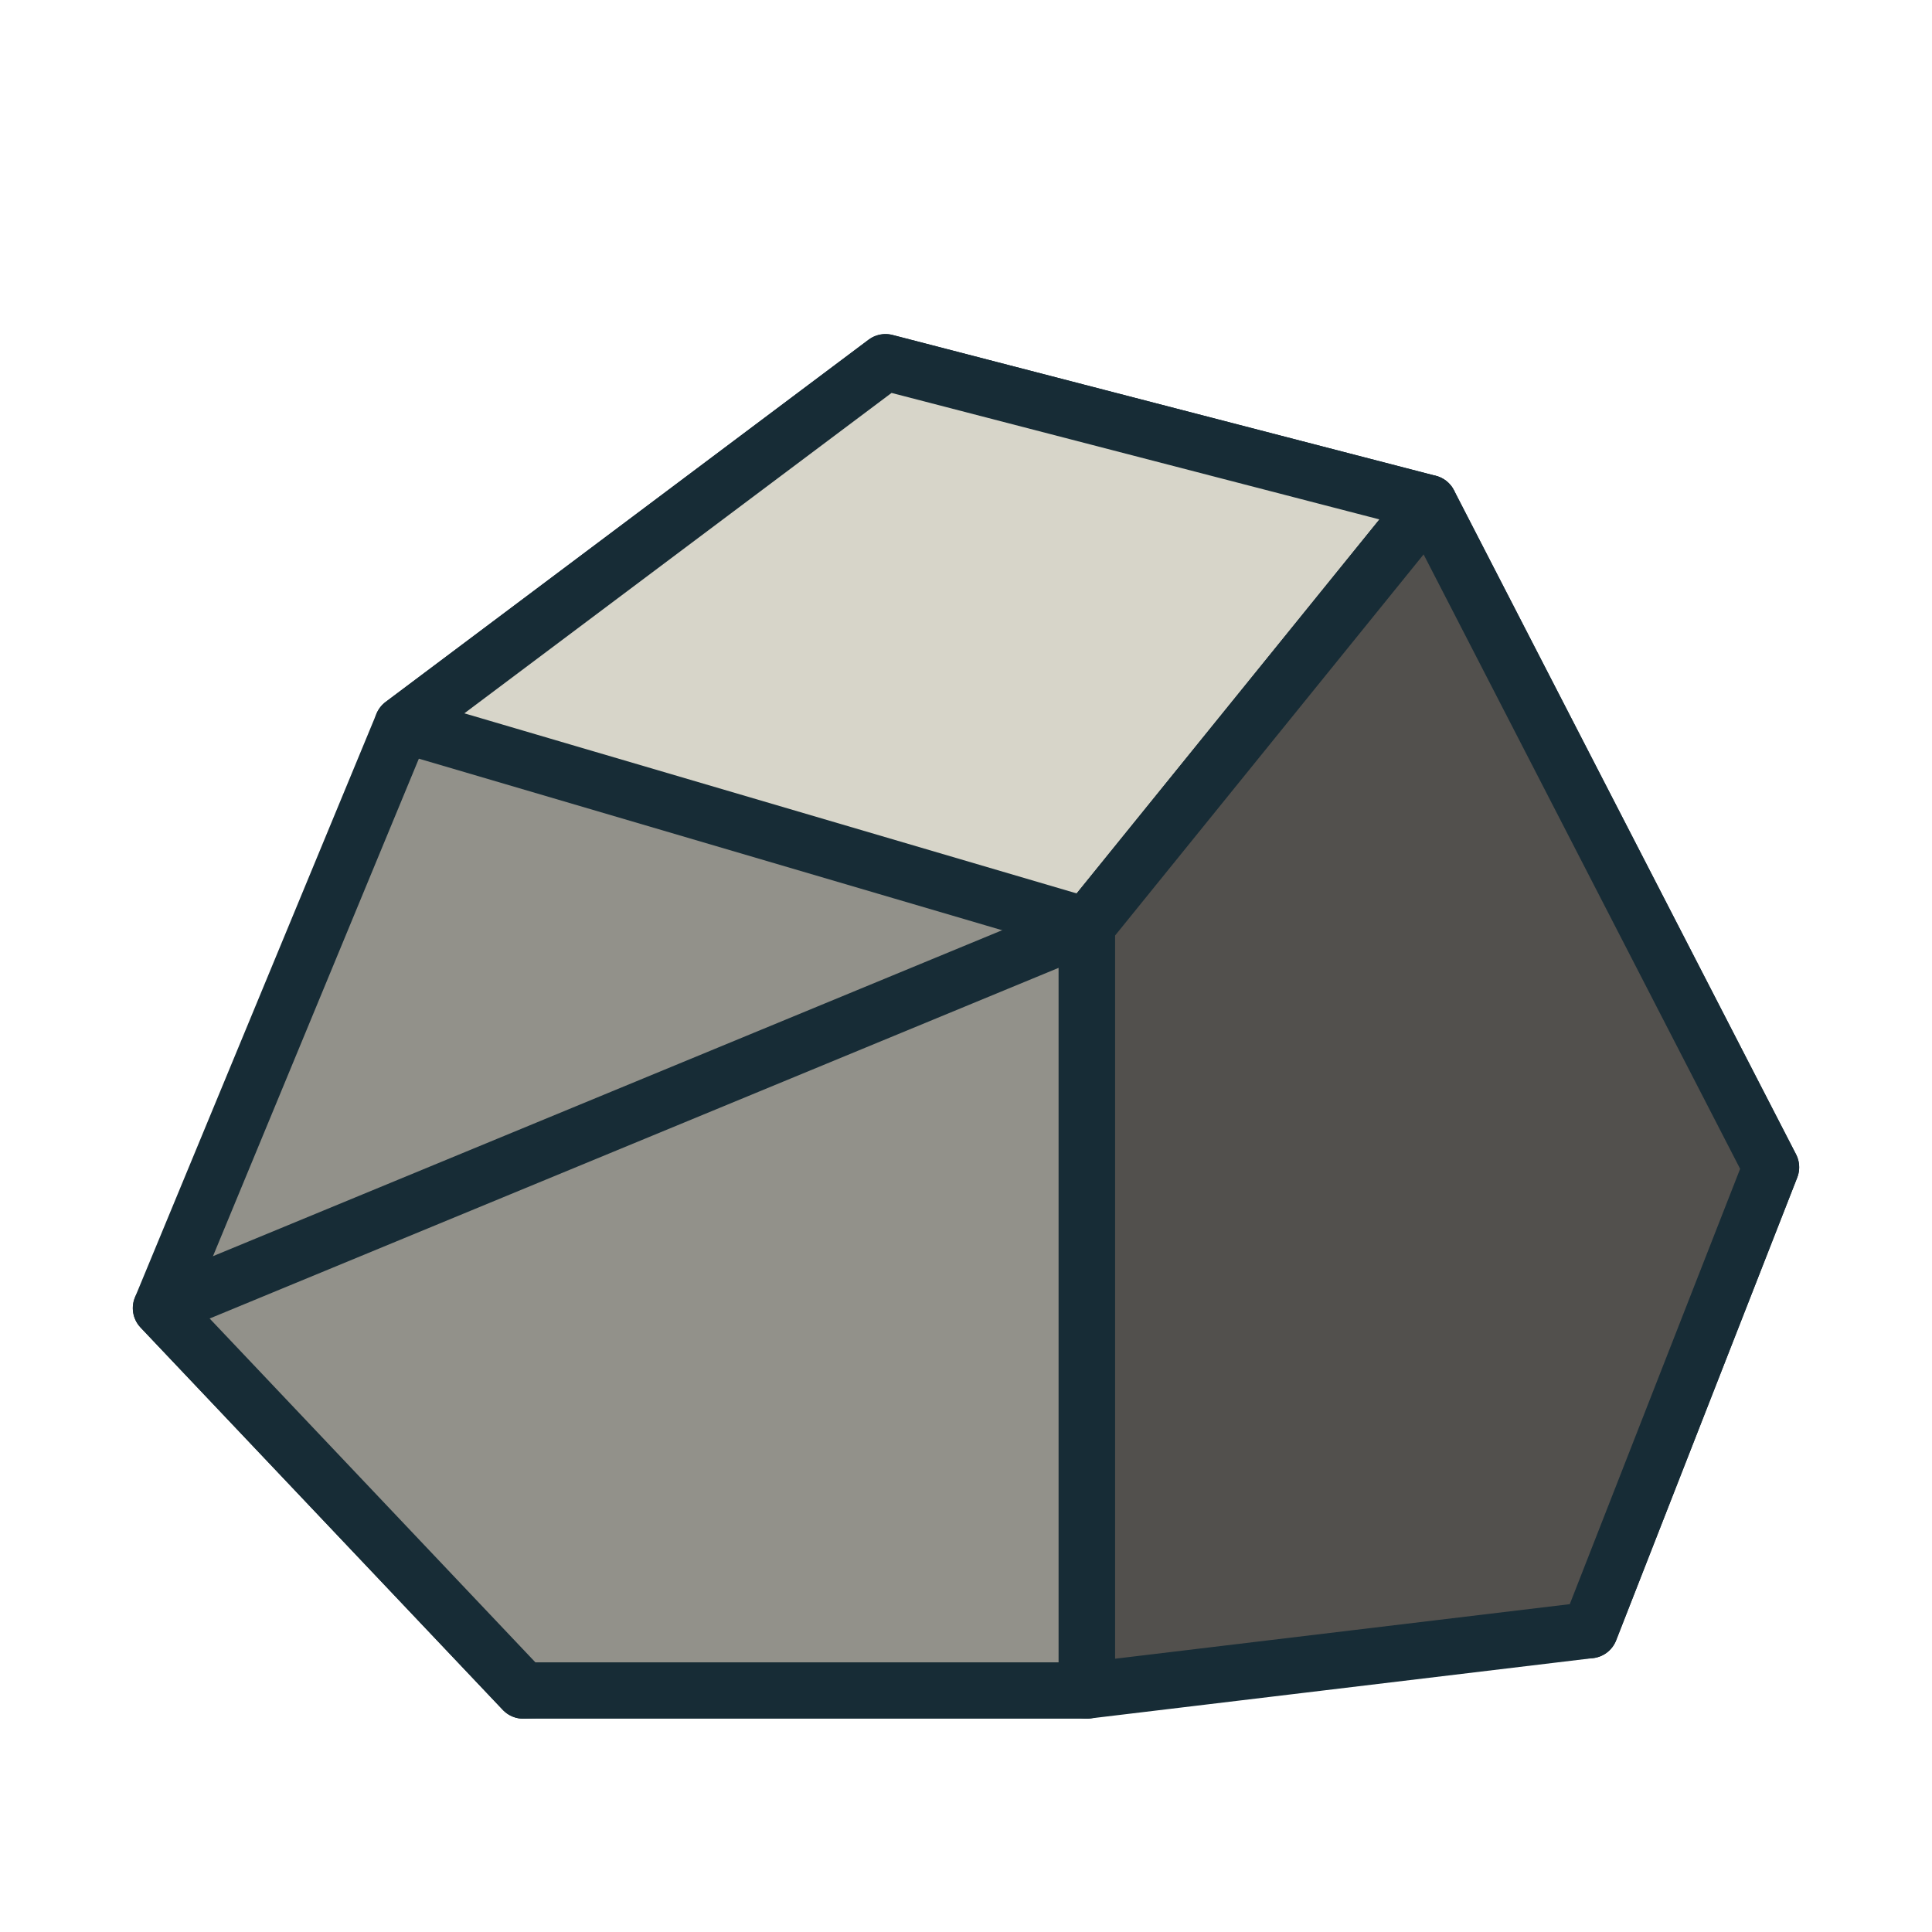
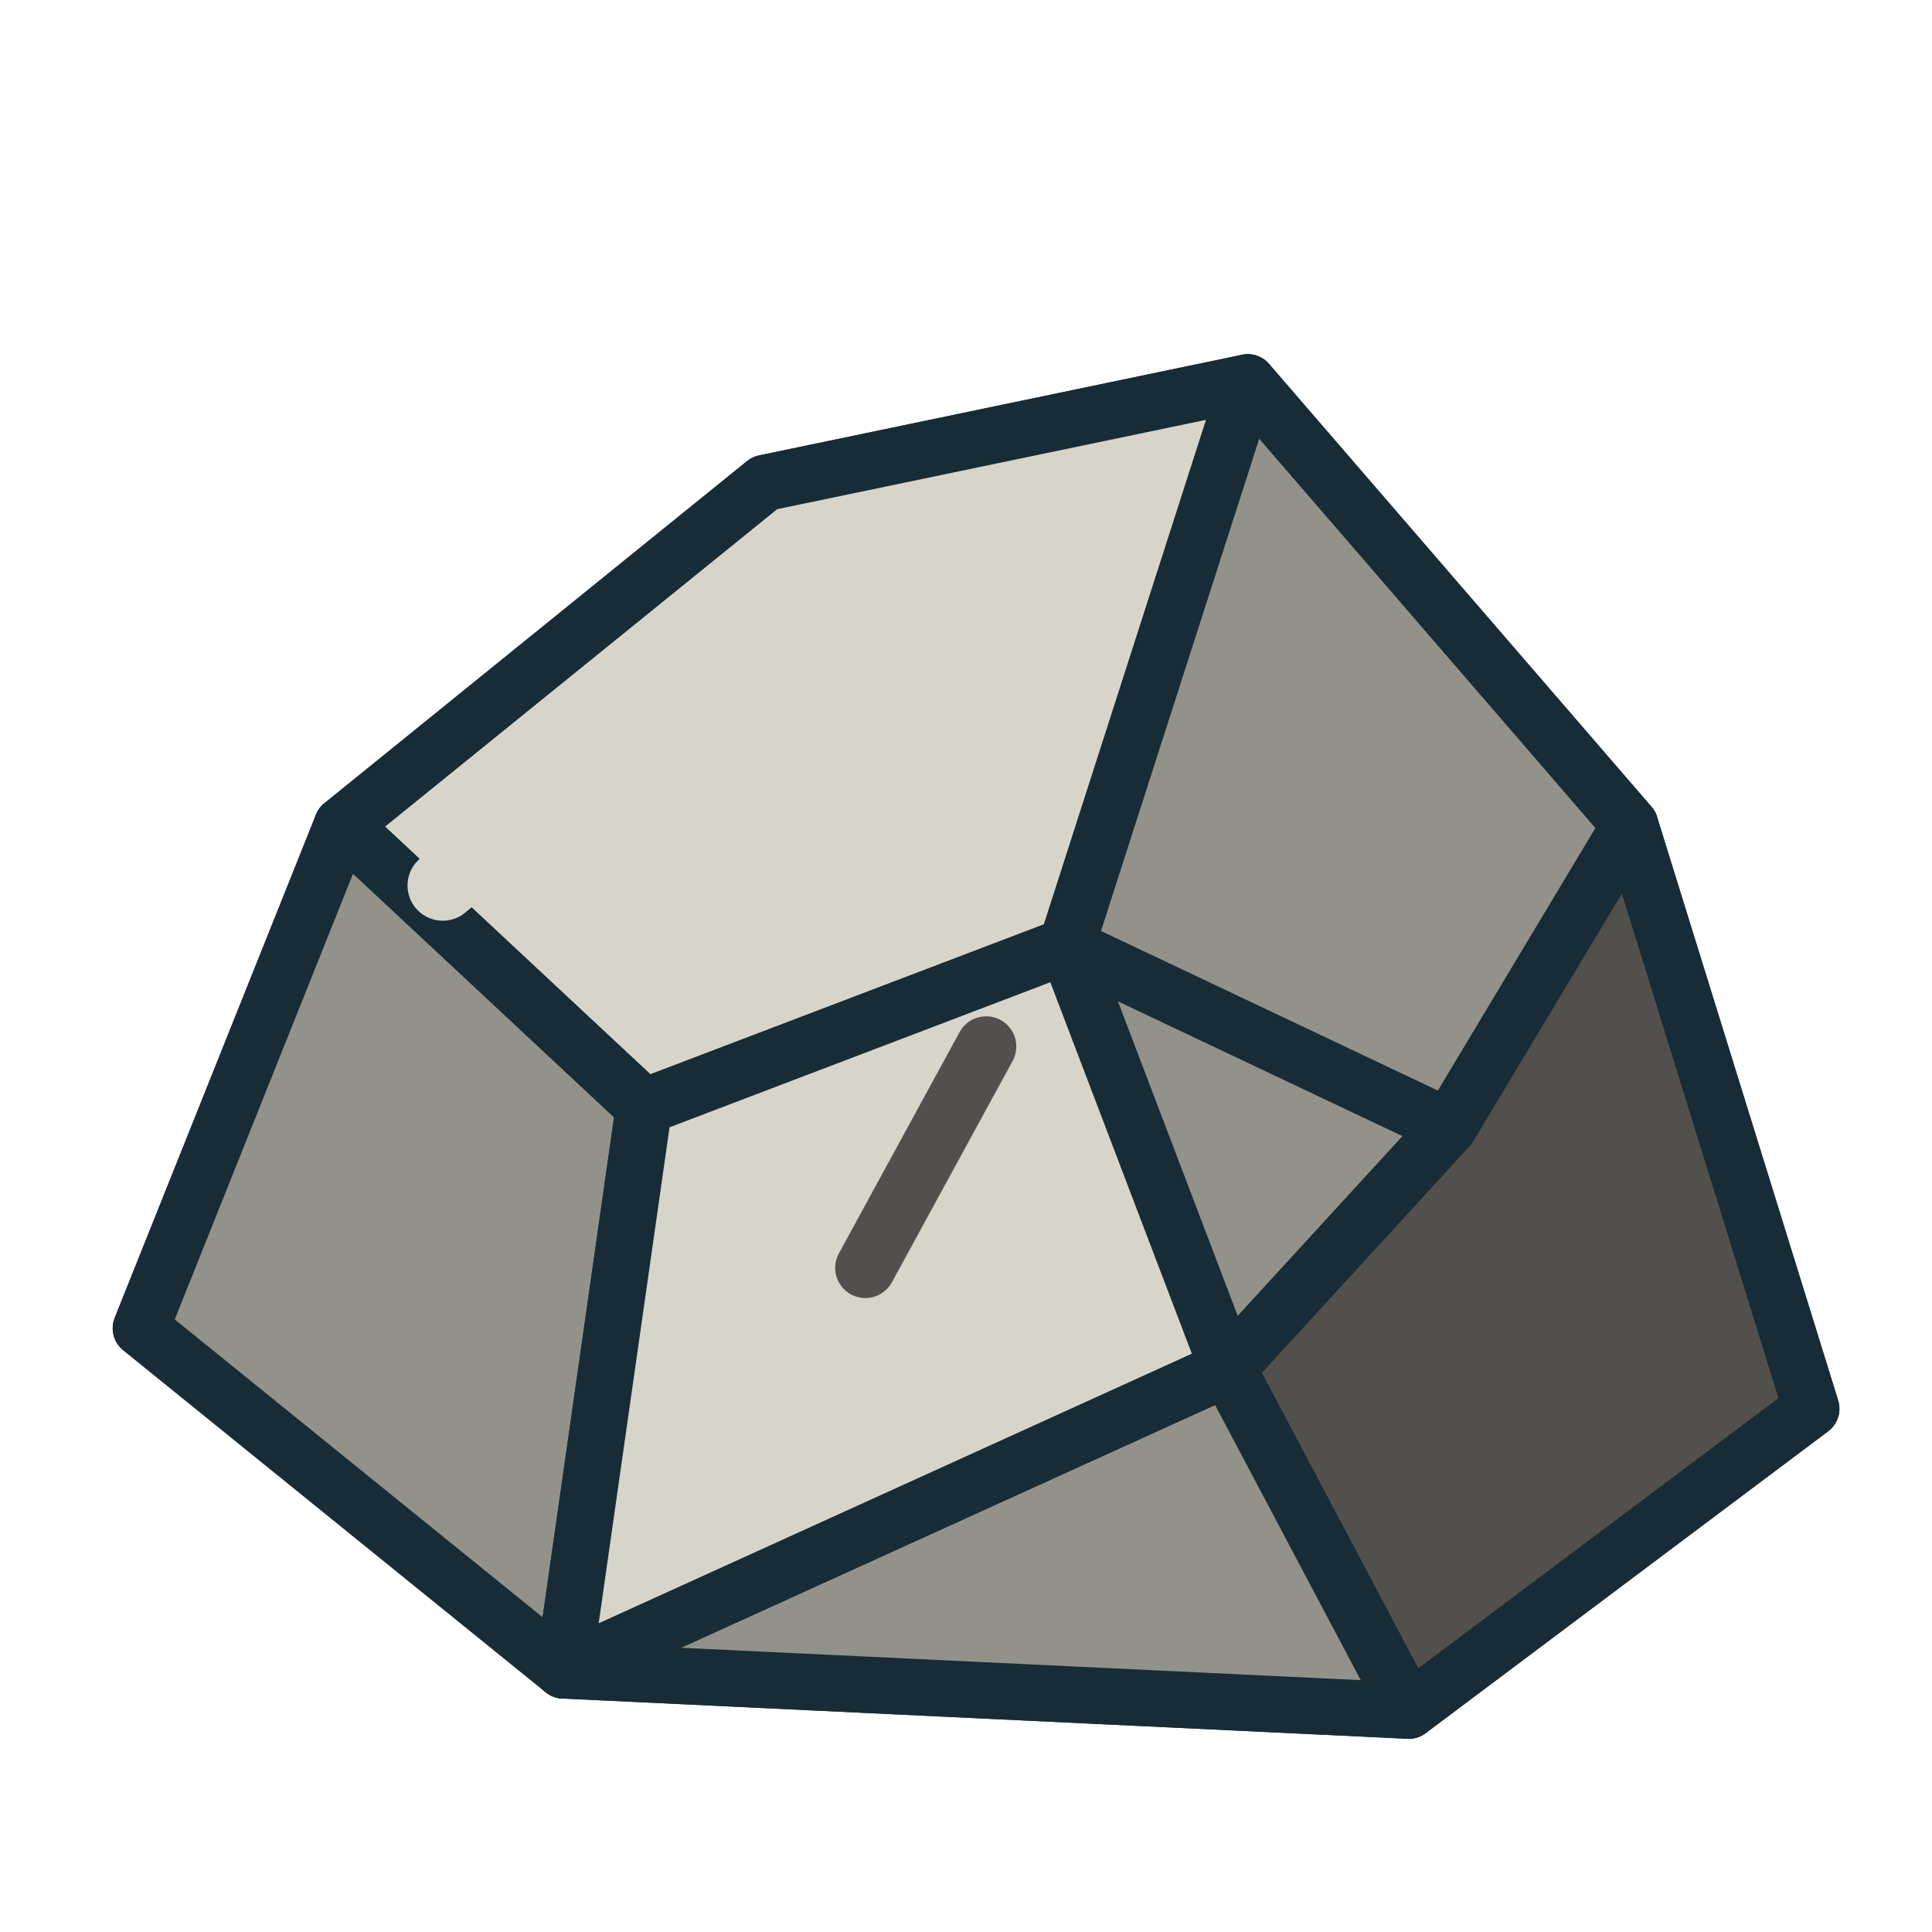
<svg xmlns="http://www.w3.org/2000/svg" viewBox="0 0 96 96">
  <g stroke="#172c36" stroke-width="2.8" stroke-linejoin="round" stroke-linecap="round">
-     <path fill="#92918a" d="m8 65 12-29 24-18 27 7 17 33-9 23-53 3Z" />
-     <path fill="#d7d5c9" d="m20 36 24-18 27 7-17 21Z" />
-     <path fill="#52504d" d="m54 46 17-21 17 33-9 23-25 3Z" />
-     <path fill="#92918a" d="m8 65 46-19v38l-28 0Z" />
+     <path fill="#92918a" d="m7 66 10-25 21-17 24-5 19 22 9 29-20 15-42-2Z" />
+     <path fill="#d7d5c9" d="m17 41 21-17 24-5-9 28-21 8Z" />
+     <path fill="#92918a" d="m53 47 9-28 19 22-9 15Z" />
+     <path fill="#52504d" d="m72 56 9-15 9 29-20 15-9-17Z" />
+     <path fill="#92918a" d="m7 66 10-25 15 14-4 28Z" />
+     <path fill="#d7d5c9" d="m32 55 21-8 8 21-33 15Z" />
+     <path fill="#92918a" d="m28 83 33-15 9 17Z" />
+     <path fill="none" stroke="#d7d5c9" stroke-width="3.5" d="m22 44 13-11" />
+     <path fill="none" stroke="#52504d" stroke-width="3" d="m49 52-6 11" />
  </g>
</svg>
